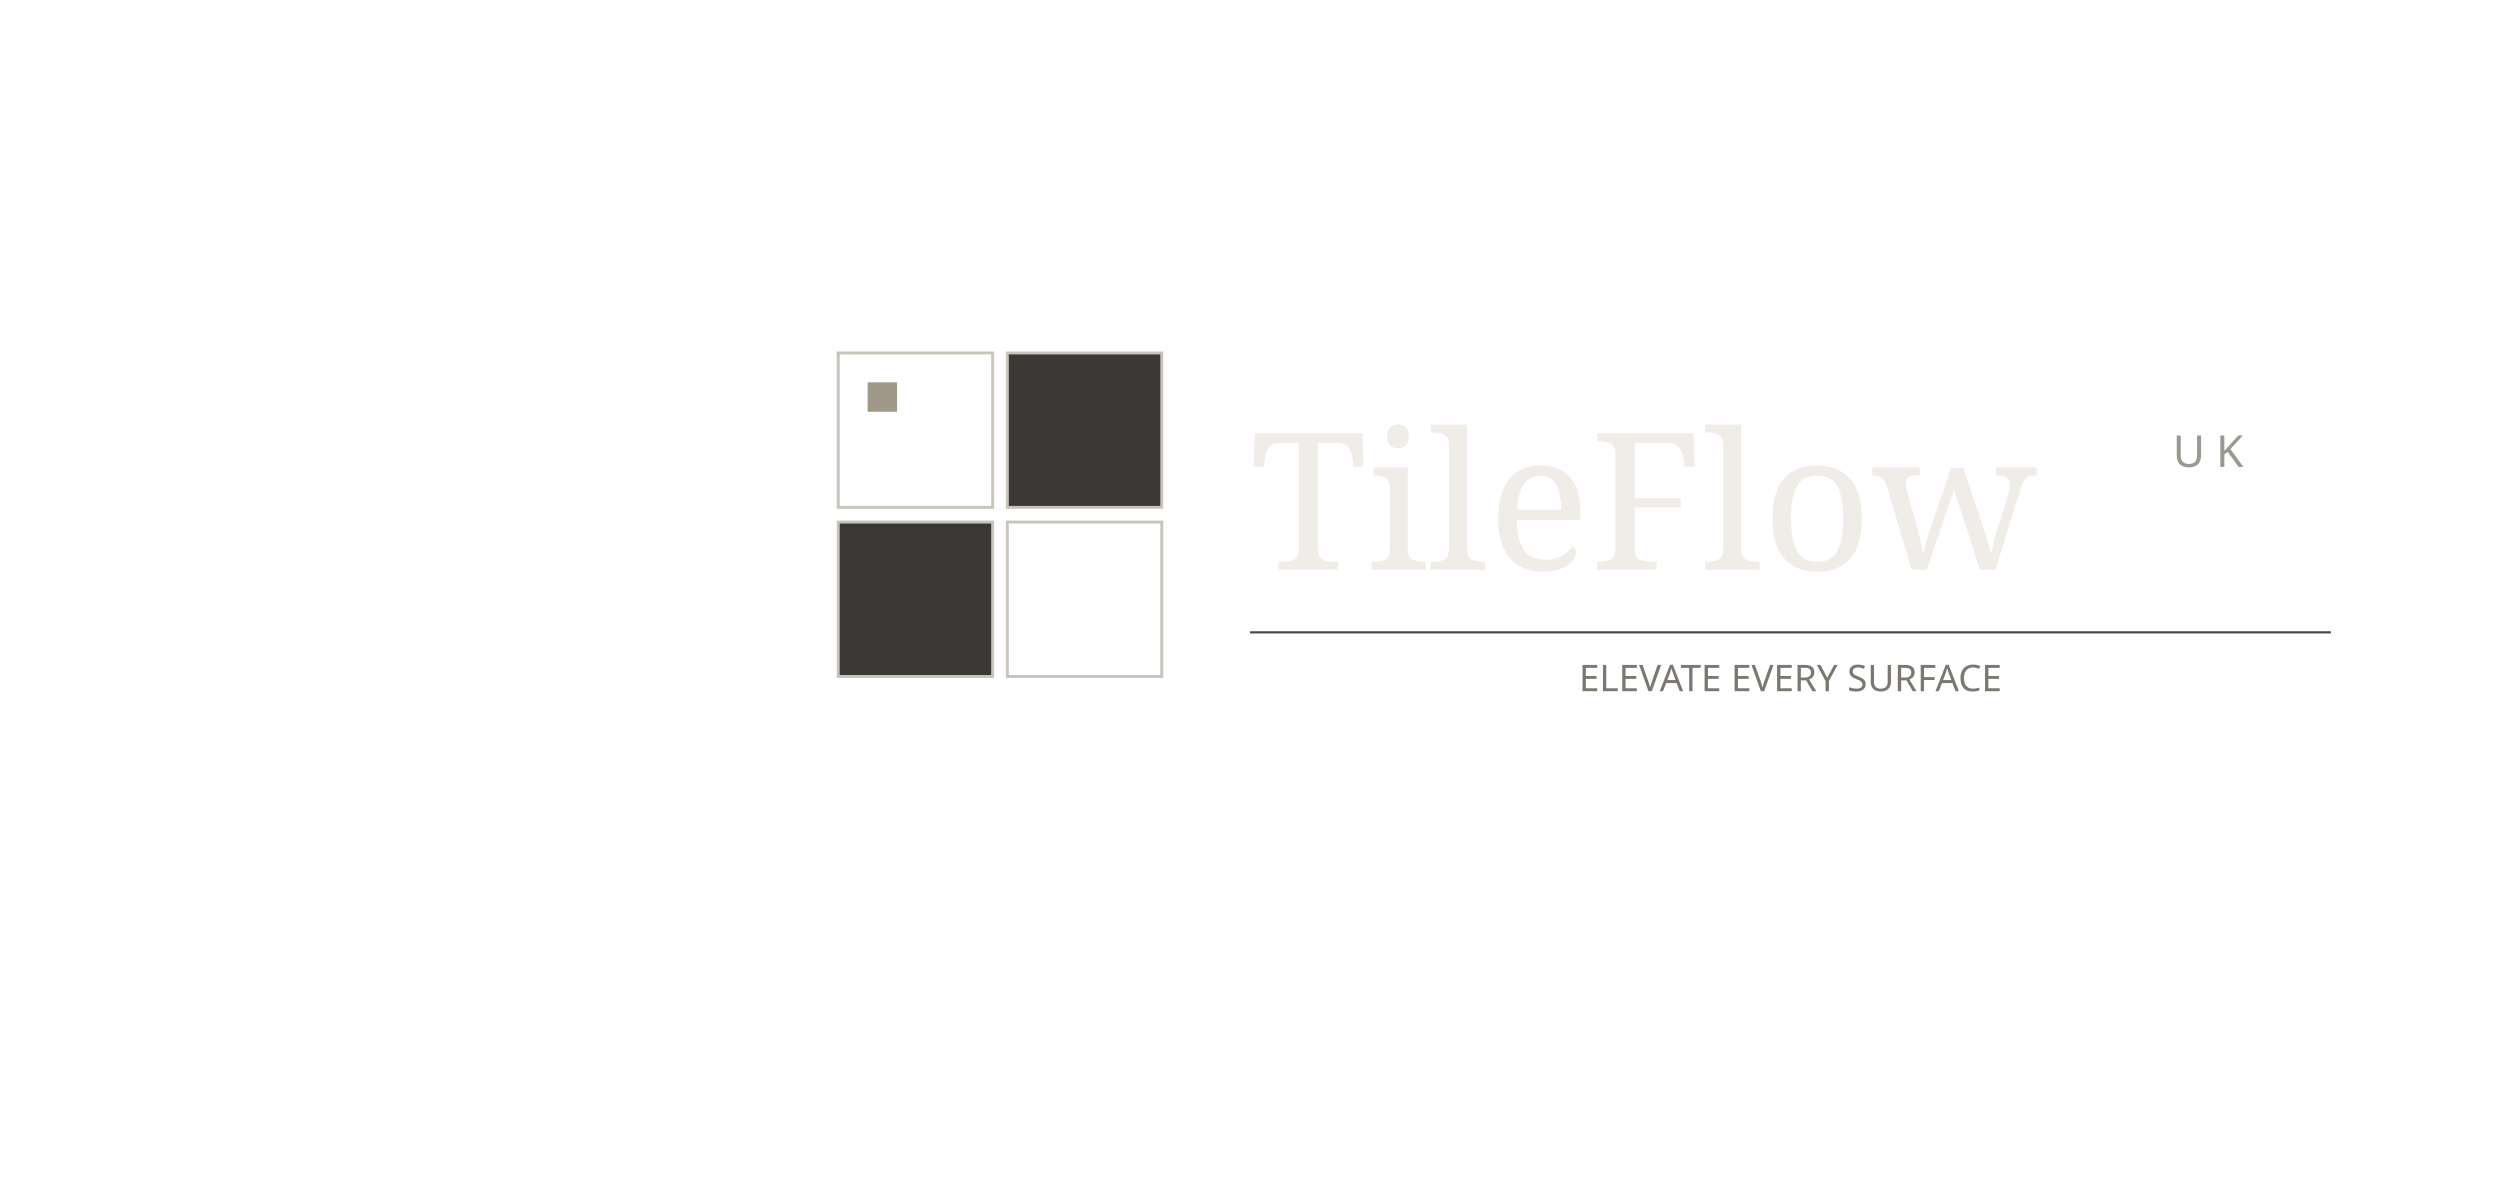
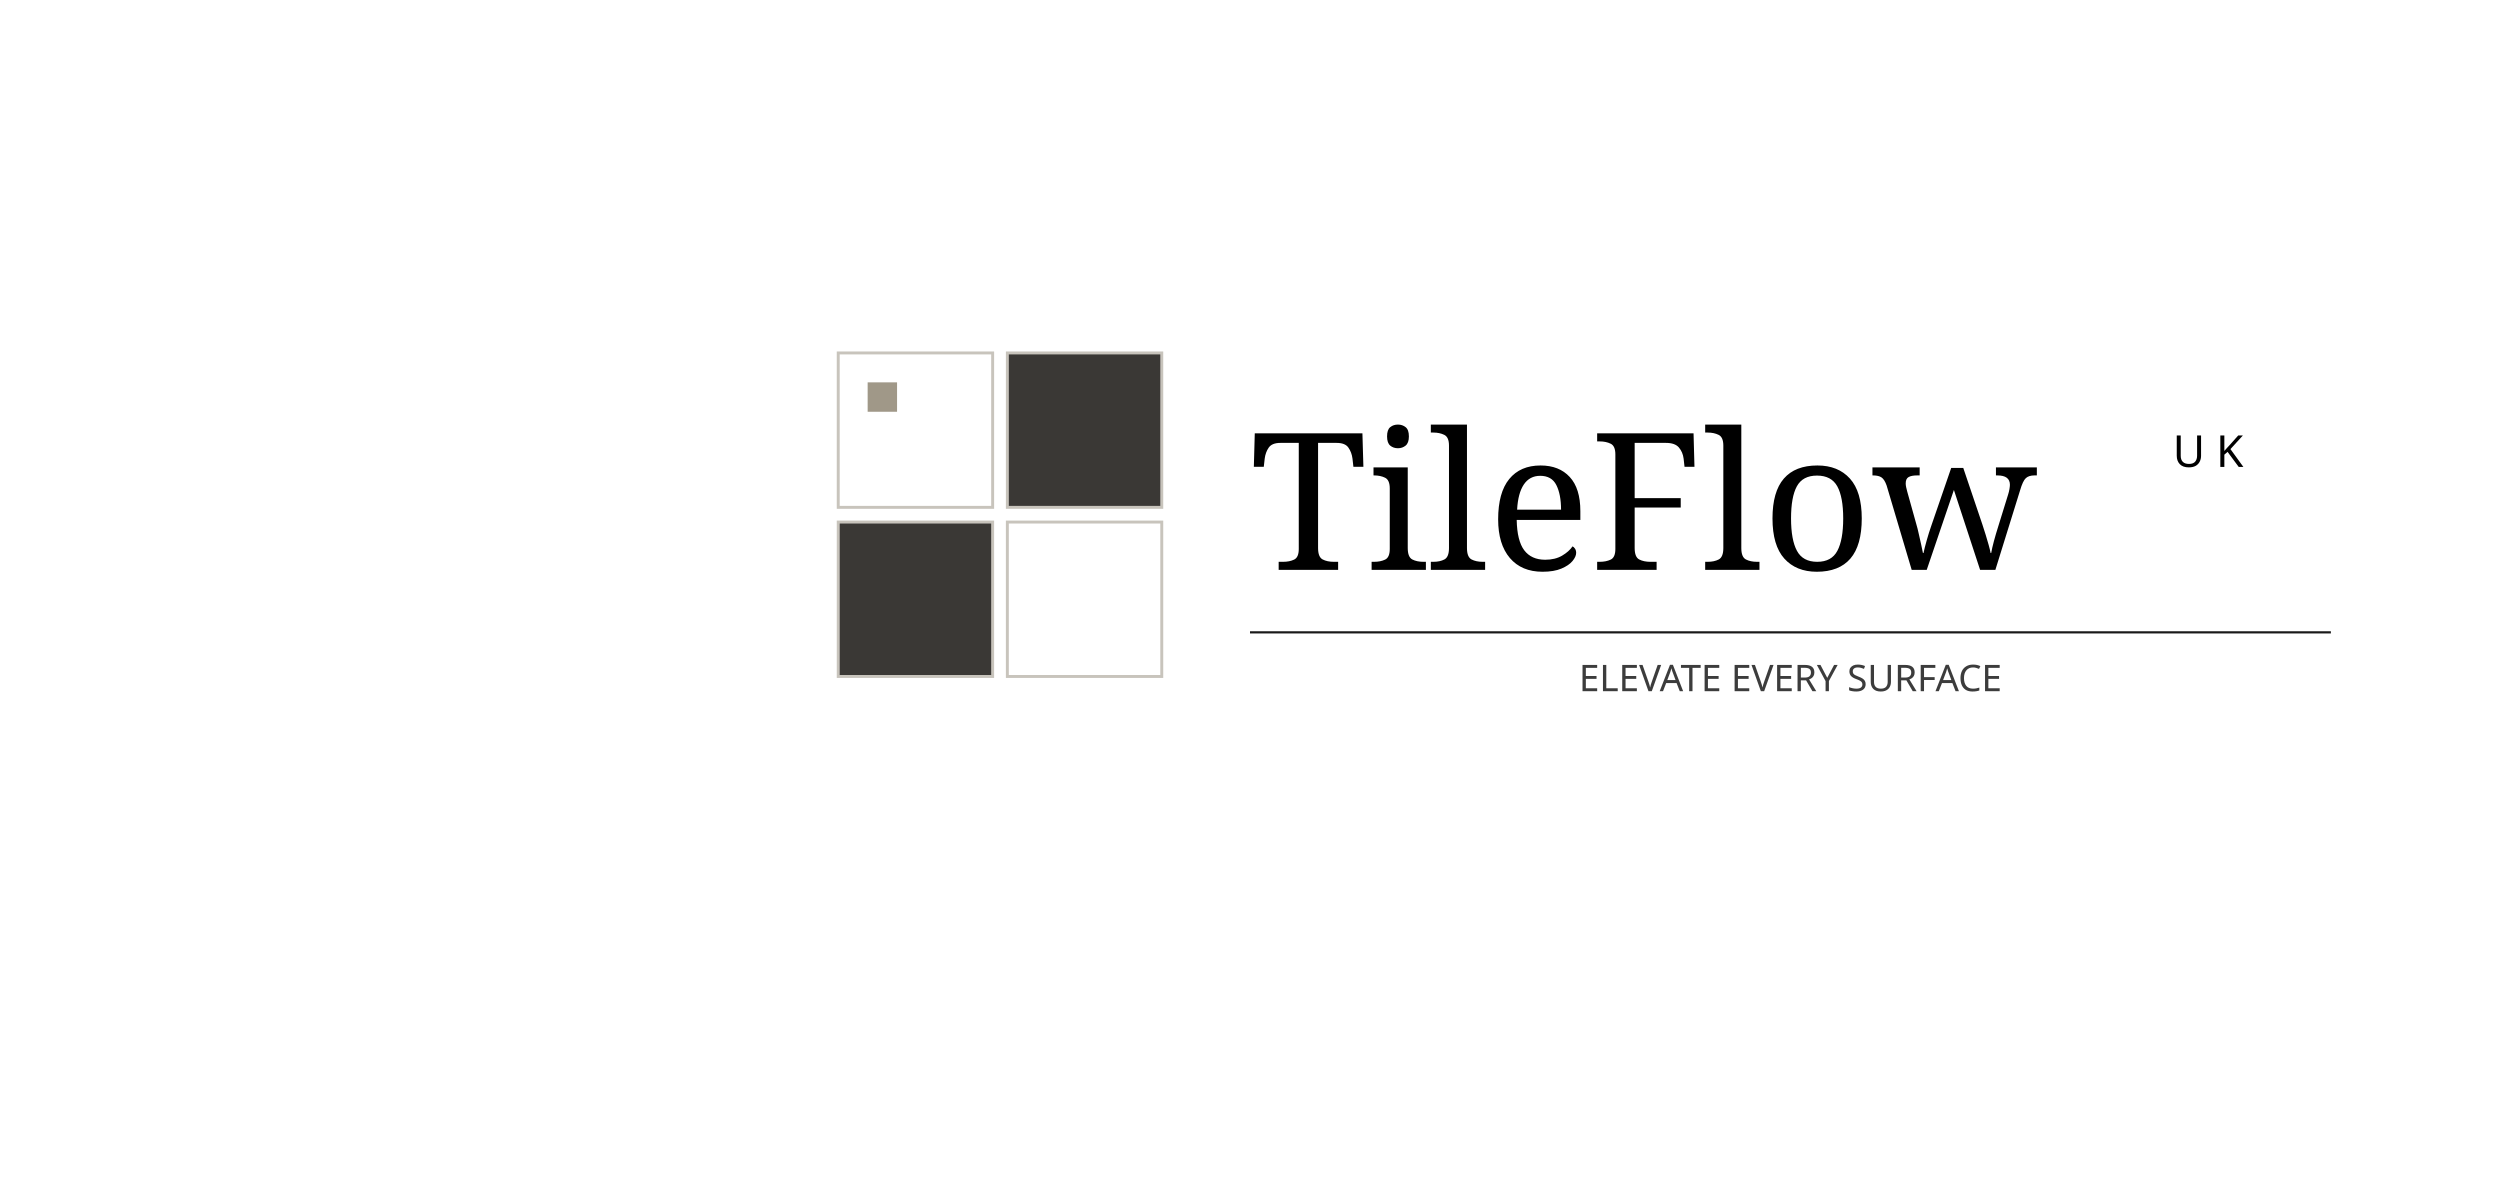
<svg xmlns="http://www.w3.org/2000/svg" width="100%" viewBox="0 0 680 320" role="img">
  <defs>
    
  </defs>
  <rect x="228" y="96" width="42" height="42" fill="none" stroke="#c8c4bc" stroke-width="0.8" style="fill:none;stroke:rgb(200, 196, 188);color:rgb(255, 255, 255);stroke-width:0.8px;stroke-linecap:butt;stroke-linejoin:miter;opacity:1;font-family:&quot;Anthropic Sans&quot;, -apple-system, &quot;system-ui&quot;, &quot;Segoe UI&quot;, sans-serif;font-size:16px;font-weight:400;text-anchor:start;dominant-baseline:auto" />
  <rect x="274" y="96" width="42" height="42" fill="#d4cfc6" stroke="#c8c4bc" stroke-width="0.8" style="fill:rgb(58, 56, 53);stroke:rgb(200, 196, 188);color:rgb(255, 255, 255);stroke-width:0.8px;stroke-linecap:butt;stroke-linejoin:miter;opacity:1;font-family:&quot;Anthropic Sans&quot;, -apple-system, &quot;system-ui&quot;, &quot;Segoe UI&quot;, sans-serif;font-size:16px;font-weight:400;text-anchor:start;dominant-baseline:auto" />
  <rect x="228" y="142" width="42" height="42" fill="#d4cfc6" stroke="#c8c4bc" stroke-width="0.8" style="fill:rgb(58, 56, 53);stroke:rgb(200, 196, 188);color:rgb(255, 255, 255);stroke-width:0.8px;stroke-linecap:butt;stroke-linejoin:miter;opacity:1;font-family:&quot;Anthropic Sans&quot;, -apple-system, &quot;system-ui&quot;, &quot;Segoe UI&quot;, sans-serif;font-size:16px;font-weight:400;text-anchor:start;dominant-baseline:auto" />
  <rect x="274" y="142" width="42" height="42" fill="none" stroke="#c8c4bc" stroke-width="0.8" style="fill:none;stroke:rgb(200, 196, 188);color:rgb(255, 255, 255);stroke-width:0.8px;stroke-linecap:butt;stroke-linejoin:miter;opacity:1;font-family:&quot;Anthropic Sans&quot;, -apple-system, &quot;system-ui&quot;, &quot;Segoe UI&quot;, sans-serif;font-size:16px;font-weight:400;text-anchor:start;dominant-baseline:auto" />
  <rect x="236" y="104" width="8" height="8" fill="#b0aba0" style="fill:rgb(160, 152, 136);stroke:none;color:rgb(255, 255, 255);stroke-width:1px;stroke-linecap:butt;stroke-linejoin:miter;opacity:1;font-family:&quot;Anthropic Sans&quot;, -apple-system, &quot;system-ui&quot;, &quot;Segoe UI&quot;, sans-serif;font-size:16px;font-weight:400;text-anchor:start;dominant-baseline:auto" />
-   <text x="340" y="155" text-anchor="start" style="fill:rgb(240, 237, 232);stroke:none;color:rgb(255, 255, 255);stroke-width:1px;stroke-linecap:butt;stroke-linejoin:miter;opacity:1;font-family:&quot;Cormorant Garamond&quot;, Georgia, serif;font-size:52px;font-weight:300;text-anchor:start;dominant-baseline:auto">TileFlow</text>
-   <text x="591" y="127" text-anchor="start" font-family="'Raleway', sans-serif" font-weight="300" font-size="15" fill="#888880" letter-spacing="2" style="letter-spacing:3px;fill:rgb(154, 152, 144);stroke:none;color:rgb(255, 255, 255);stroke-width:1px;stroke-linecap:butt;stroke-linejoin:miter;opacity:1;font-family:Raleway, sans-serif;font-size:12px;font-weight:200;text-anchor:start;dominant-baseline:auto">UK</text>
-   <line x1="340" y1="172" x2="634" y2="172" stroke="#d4d0c8" stroke-width="0.6" style="fill:rgb(0, 0, 0);stroke:rgb(74, 72, 69);color:rgb(255, 255, 255);stroke-width:0.6px;stroke-linecap:butt;stroke-linejoin:miter;opacity:1;font-family:&quot;Anthropic Sans&quot;, -apple-system, &quot;system-ui&quot;, &quot;Segoe UI&quot;, sans-serif;font-size:16px;font-weight:400;text-anchor:start;dominant-baseline:auto" />
-   <text x="487" y="188" text-anchor="middle" style="fill:rgb(122, 120, 112);stroke:none;color:rgb(255, 255, 255);stroke-width:1px;stroke-linecap:butt;stroke-linejoin:miter;opacity:1;font-family:Raleway, sans-serif;font-size:10px;font-weight:200;text-anchor:middle;dominant-baseline:auto">ELEVATE EVERY SURFACE</text>
+   <text x="340" y="155" text-anchor="start" style="fill:rgb(0,0,0);stroke:none;font-family:&quot;Cormorant Garamond&quot;, Georgia, serif;font-size:52px;font-weight:300;text-anchor:start;dominant-baseline:auto">TileFlow</text>
+   <text x="591" y="127" text-anchor="start" font-family="'Raleway', sans-serif" font-weight="400" font-size="15" fill="#000000" letter-spacing="2" style="letter-spacing:3px;fill:rgb(0,0,0);stroke:none;font-family:Raleway, sans-serif;font-size:12px;font-weight:400;text-anchor:start;dominant-baseline:auto">UK</text>
+   <line x1="340" y1="172" x2="634" y2="172" stroke="#1a1a1a" stroke-width="0.6" style="fill:none;stroke:rgb(26,26,26);stroke-width:0.6px;" />
+   <text x="487" y="188" text-anchor="middle" style="fill:rgb(60,60,60);stroke:none;font-family:Raleway, sans-serif;font-size:10px;font-weight:300;text-anchor:middle;dominant-baseline:auto">ELEVATE EVERY SURFACE</text>
</svg>
